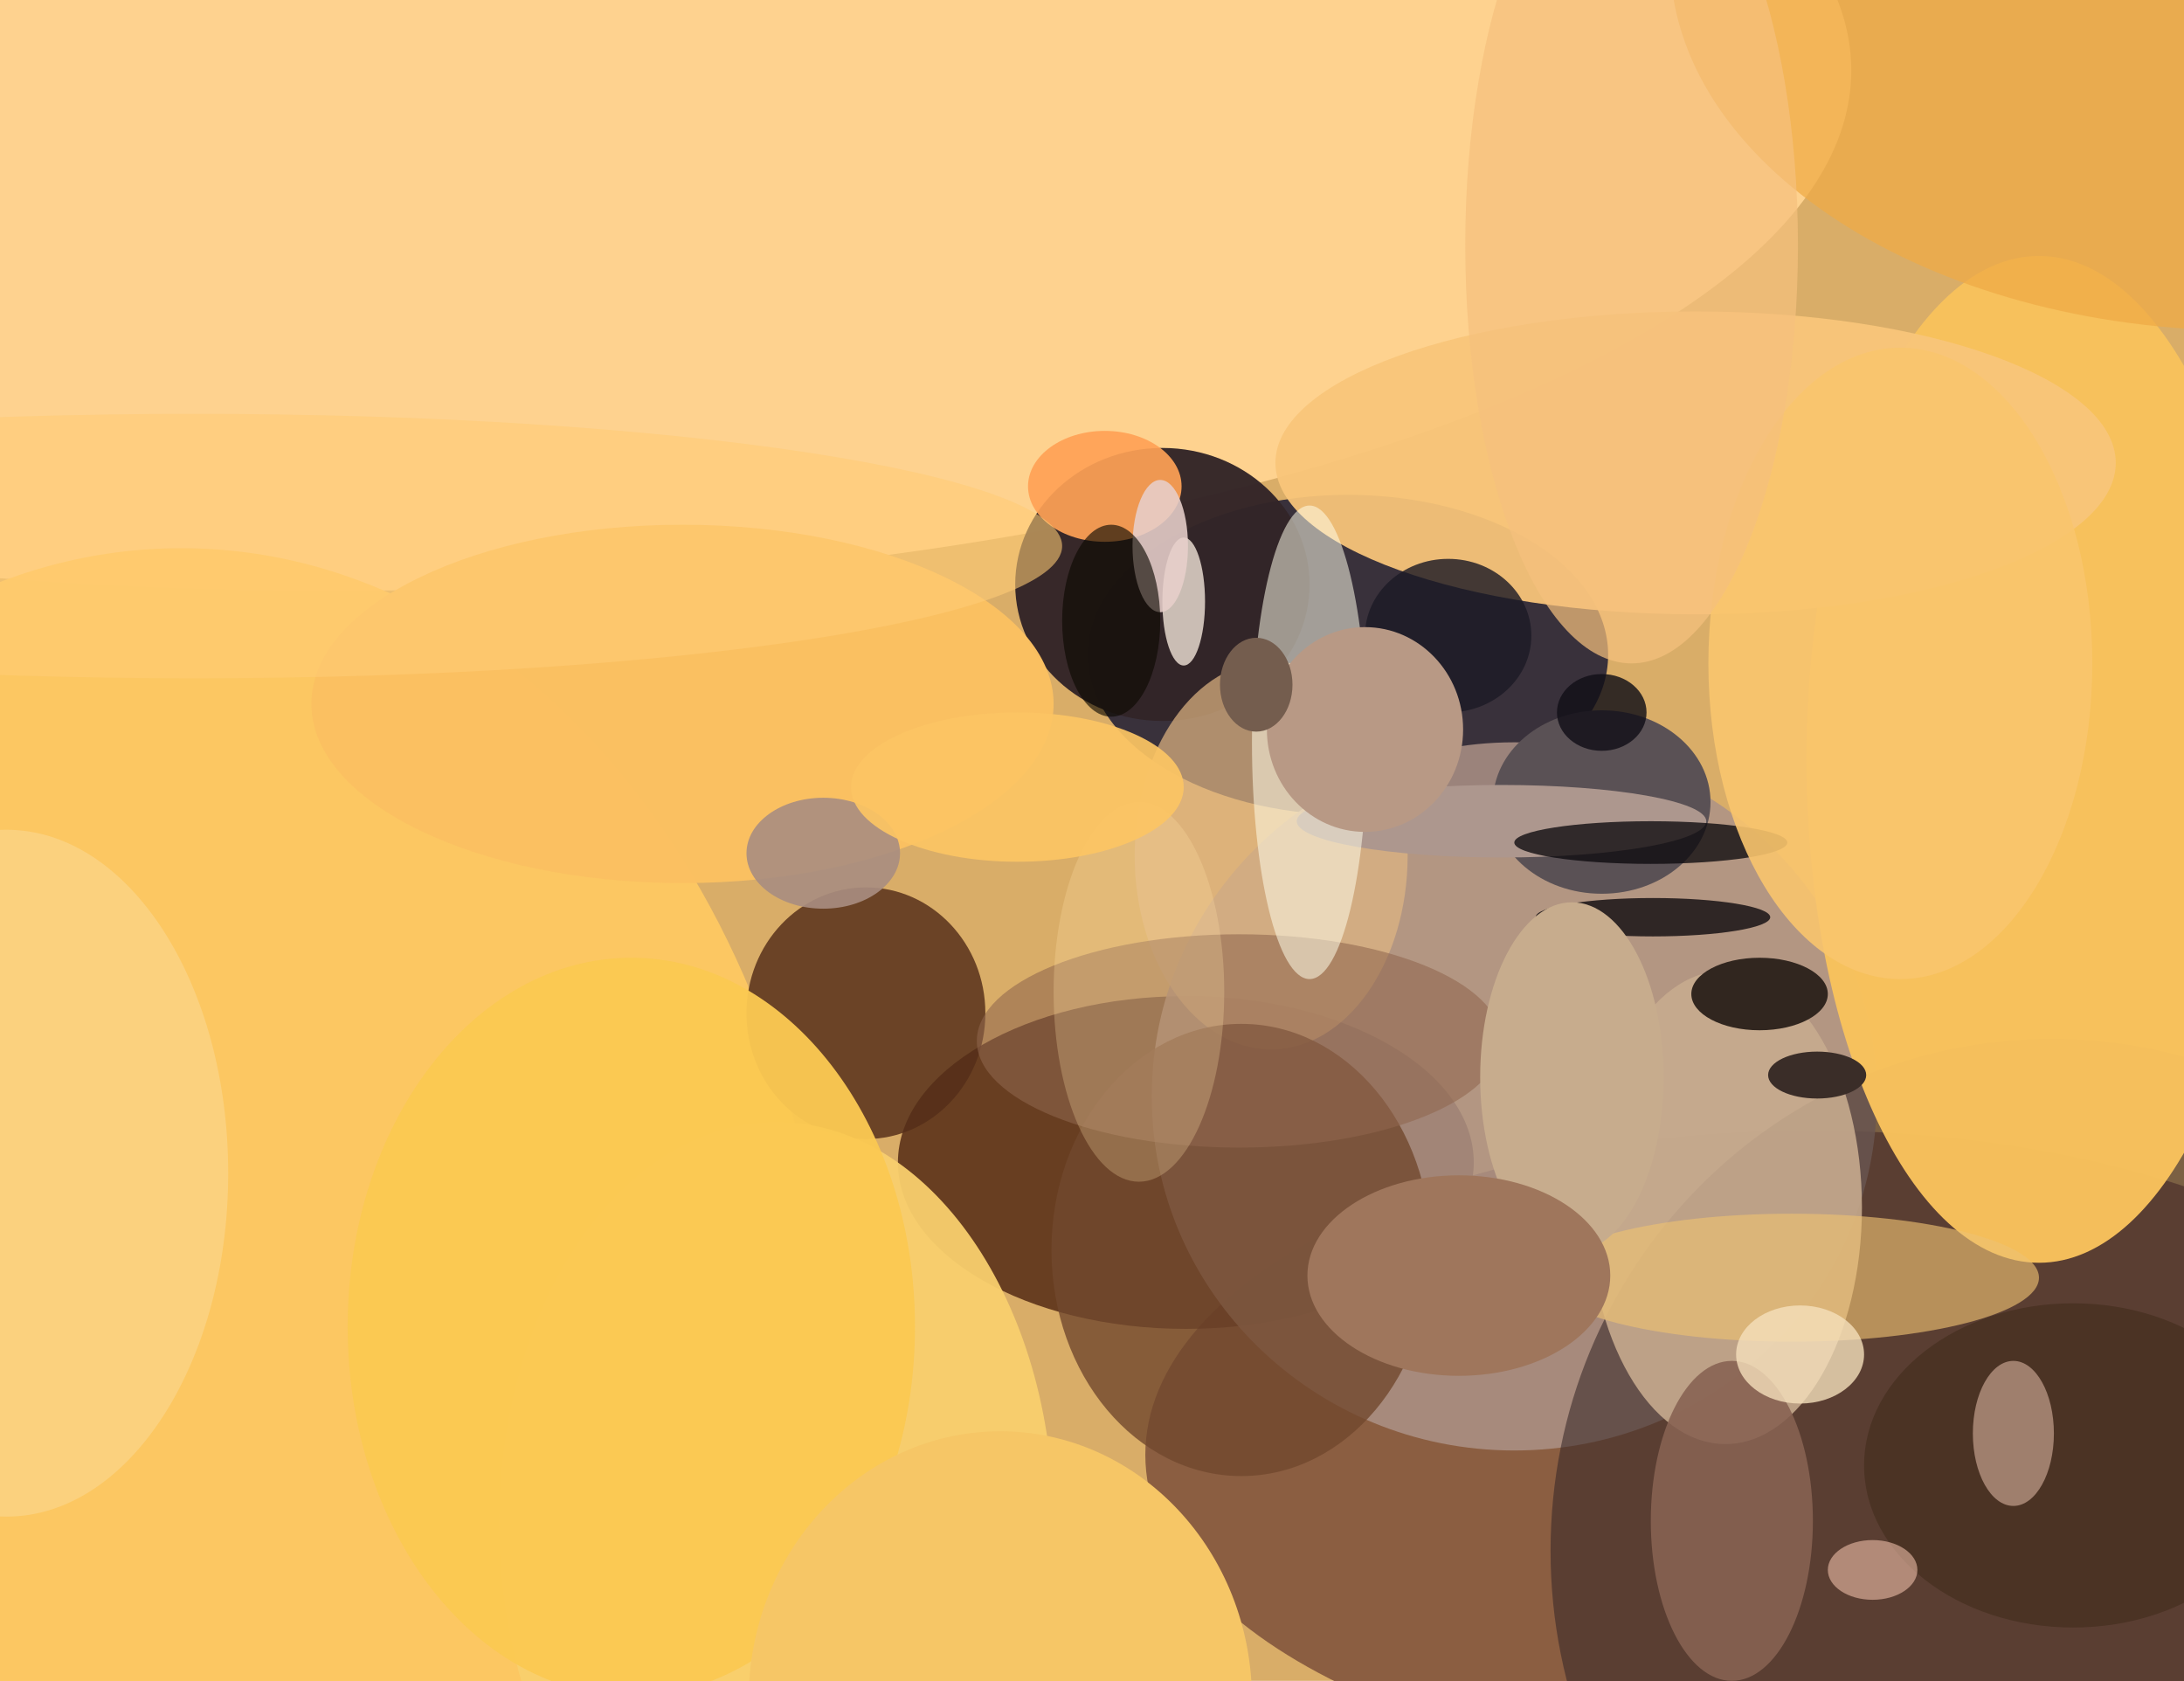
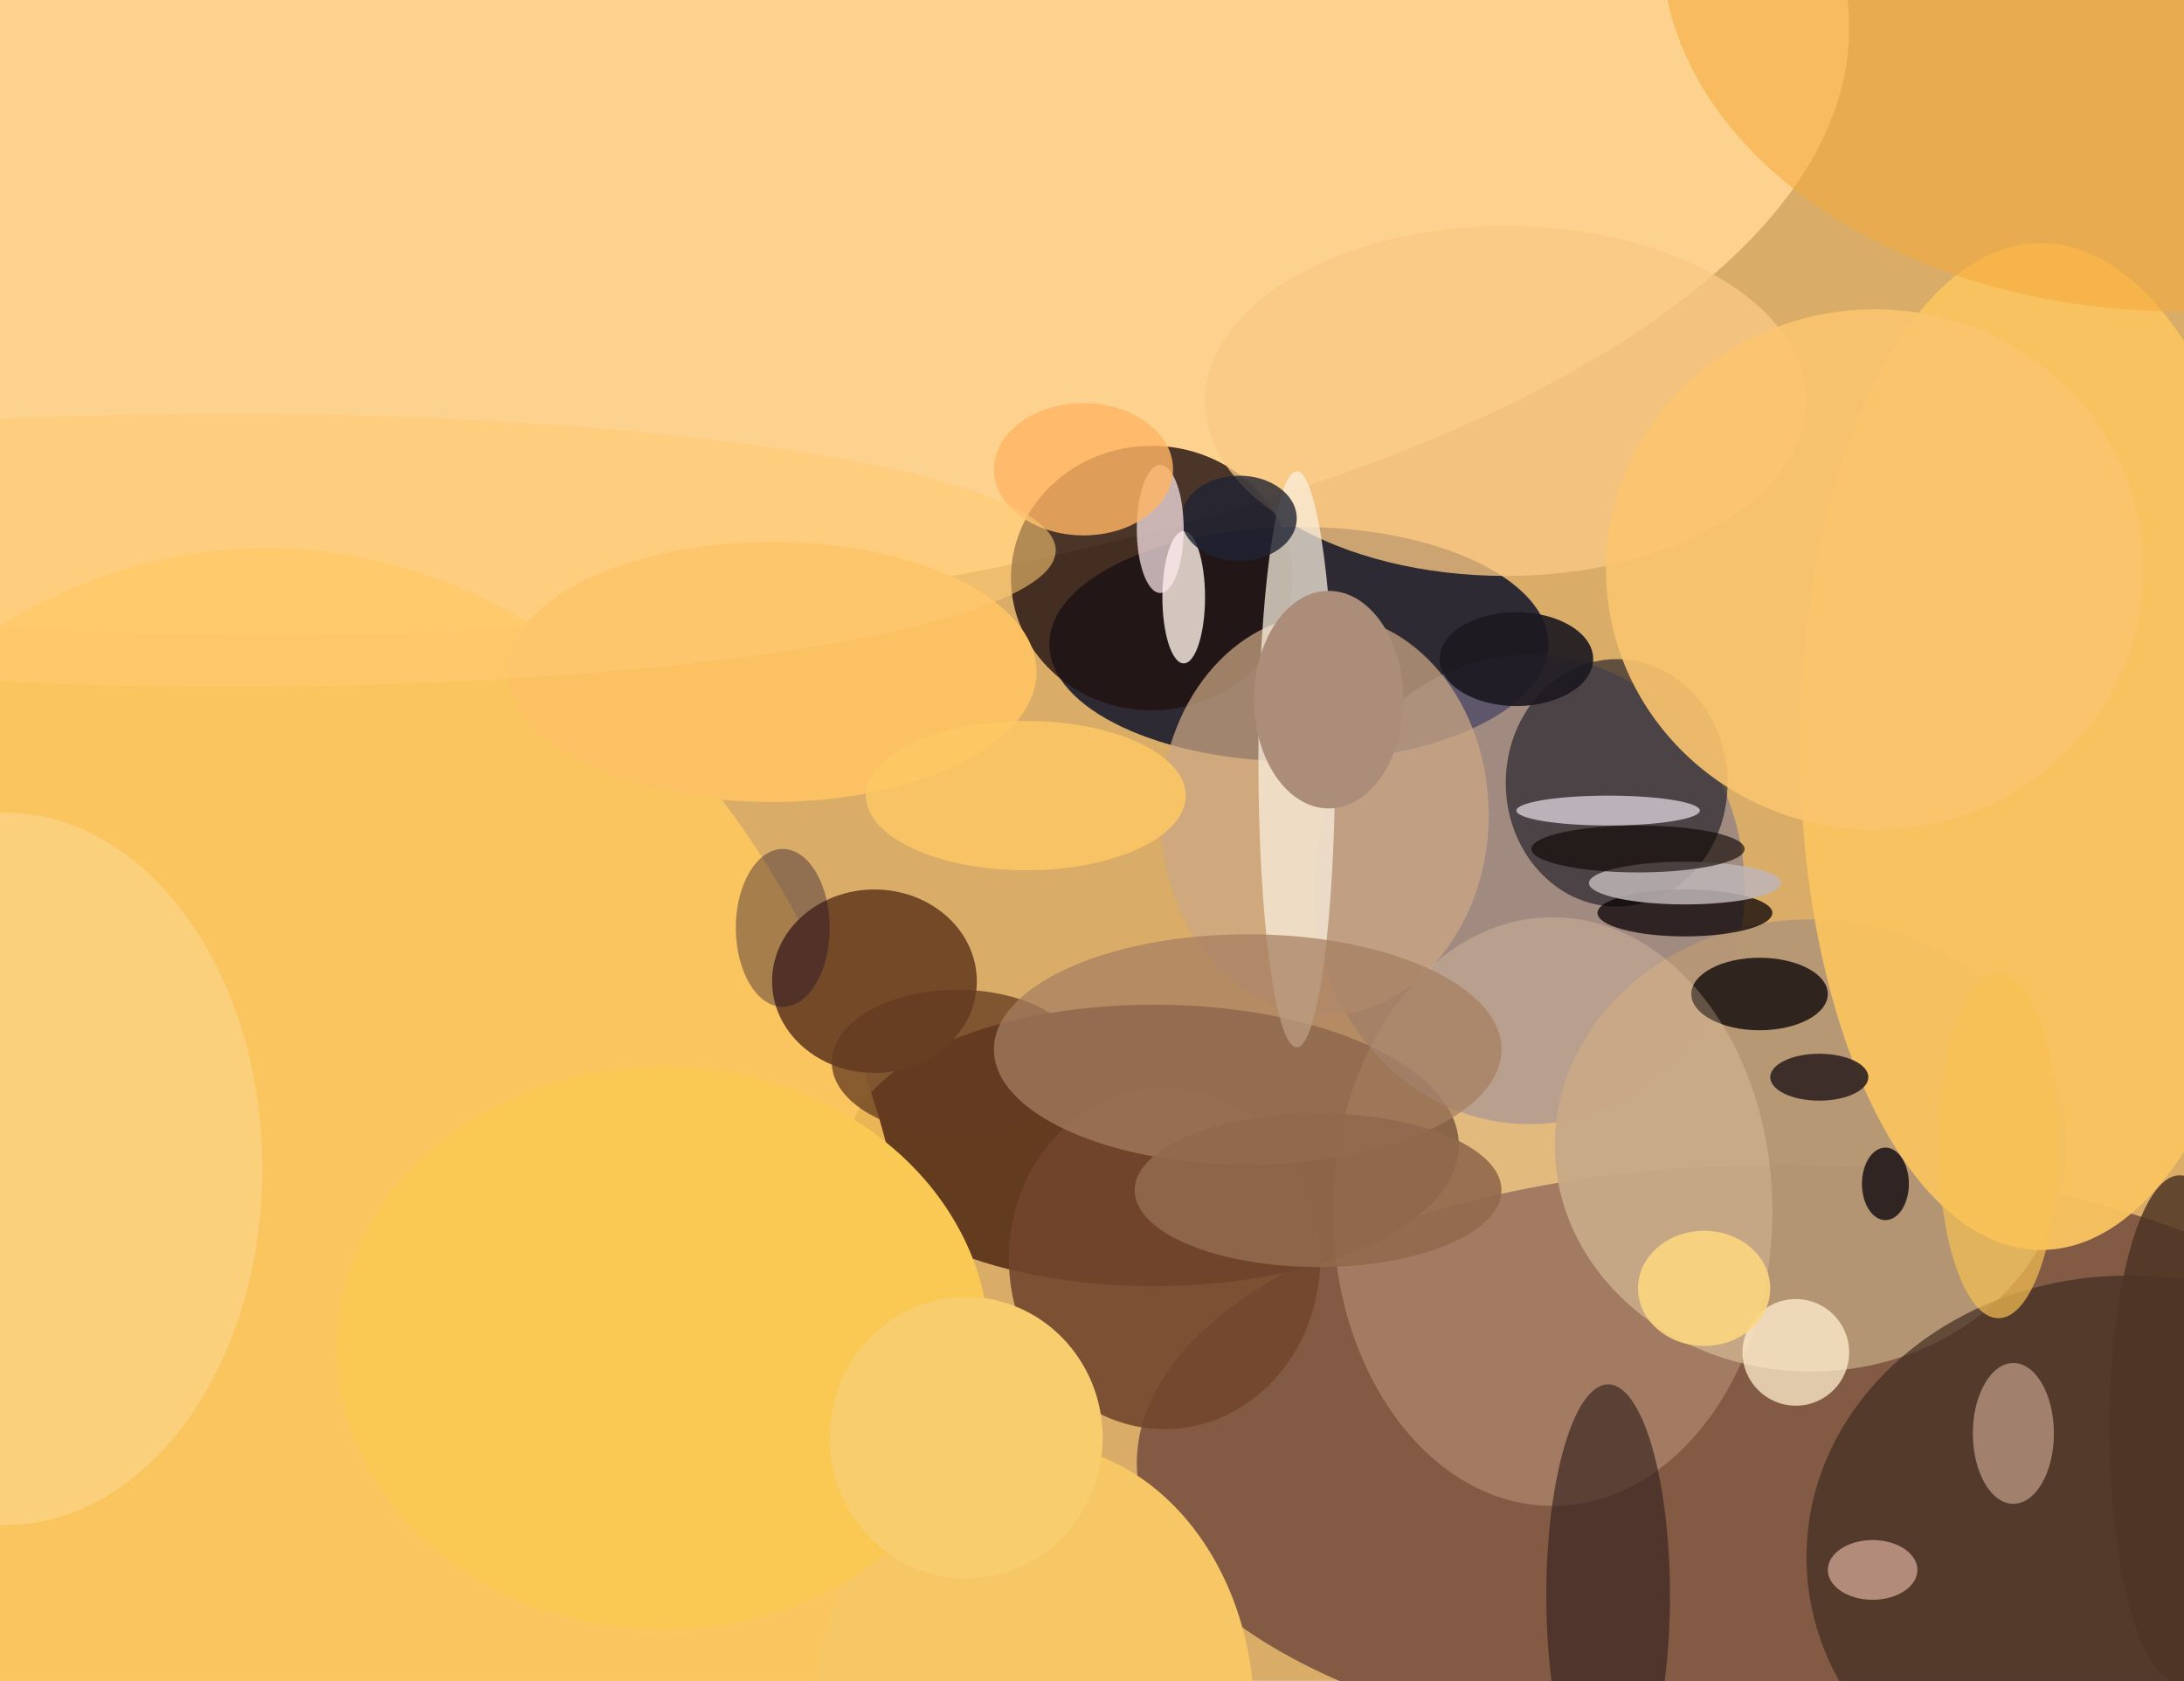
<svg xmlns="http://www.w3.org/2000/svg" width="1024" height="788" viewBox="0 0 256 197" stroke-linecap="round">
  <rect width="256" height="197" fill="#d9ad68" />
-   <ellipse cx="212.25" cy="170.5" rx="78" ry="38" fill="#85583f" fill-opacity="0.929" />
-   <ellipse cx="139" cy="136.25" rx="33.75" ry="19.5" fill="#3f1708" fill-opacity="0.733" />
-   <ellipse cx="158" cy="76.75" rx="30.5" ry="18.75" fill="#302b38" fill-opacity="0.945" />
-   <ellipse cx="39" cy="8.25" rx="178" ry="61" fill="#fed28f" />
-   <ellipse cx="177.5" cy="128.5" rx="42.5" ry="41.5" fill="#ac9387" fill-opacity="0.847" />
-   <ellipse cx="21.25" cy="164" rx="76" ry="99.75" fill="#fdc862" fill-opacity="0.949" />
-   <ellipse cx="101.5" cy="118.75" rx="14" ry="14.75" fill="#552e18" fill-opacity="0.831" />
-   <ellipse cx="240.5" cy="181.75" rx="58.75" ry="60" fill="#382929" fill-opacity="0.58" />
-   <ellipse cx="239" cy="89" rx="27.25" ry="59" fill="#f8c25d" fill-opacity="0.973" />
-   <ellipse cx="187.75" cy="94" rx="12.75" ry="10.75" fill="#5a5155" />
-   <ellipse cx="202.25" cy="141.5" rx="16" ry="27.75" fill="#c8ab8e" fill-opacity="0.886" />
-   <ellipse cx="136.25" cy="68.5" rx="17.25" ry="16" fill="#322528" fill-opacity="0.965" />
-   <ellipse cx="198.75" cy="54.25" rx="49.25" ry="17.75" fill="#f8c57a" fill-opacity="0.937" />
-   <ellipse cx="149" cy="100.25" rx="16" ry="22.75" fill="#dfb482" fill-opacity="0.71" />
-   <ellipse cx="91" cy="178.5" rx="32.5" ry="47" fill="#f8cf6d" fill-opacity="0.945" />
-   <ellipse cx="145.5" cy="146.5" rx="22.25" ry="26.5" fill="#71482e" fill-opacity="0.796" />
-   <ellipse cx="138.75" cy="70.5" rx="2.5" ry="7.5" fill="#cfc2b9" fill-opacity="0.969" />
-   <ellipse cx="206.25" cy="116.5" rx="8" ry="4.25" fill="#31261f" />
-   <ellipse cx="169.75" cy="74.5" rx="9.75" ry="9" fill="#1b1a25" fill-opacity="0.812" />
-   <ellipse cx="80" cy="82.5" rx="43.5" ry="21" fill="#fbc061" fill-opacity="0.984" />
-   <ellipse cx="210" cy="149.75" rx="29" ry="7.5" fill="#edc171" fill-opacity="0.627" />
-   <ellipse cx="263.25" cy="-5" rx="67.5" ry="43.75" fill="#efab46" fill-opacity="0.745" />
-   <ellipse cx="145.25" cy="122" rx="30.75" ry="12.5" fill="#8f654d" fill-opacity="0.573" />
-   <ellipse cx="0.75" cy="137.5" rx="26" ry="40.25" fill="#fbd17e" />
-   <ellipse cx="193.75" cy="107.5" rx="13.75" ry="2.25" fill="#2e2524" fill-opacity="0.988" />
-   <ellipse cx="74" cy="155.5" rx="33.25" ry="43.25" fill="#fac852" fill-opacity="0.957" />
-   <ellipse cx="184.25" cy="126.25" rx="10.75" ry="20.5" fill="#c7ac8d" />
-   <ellipse cx="129.5" cy="57" rx="9" ry="6.5" fill="#ffa256" fill-opacity="0.918" />
-   <ellipse cx="213" cy="126" rx="5.75" ry="2.75" fill="#3a2d28" />
-   <ellipse cx="176" cy="96.25" rx="24" ry="4.25" fill="#ad978e" />
-   <ellipse cx="193.5" cy="98.75" rx="16" ry="2.5" fill="#0b080c" fill-opacity="0.769" />
-   <ellipse cx="153.5" cy="87" rx="6.75" ry="27.75" fill="#fffde9" fill-opacity="0.533" />
-   <ellipse cx="117.25" cy="199.25" rx="29.5" ry="31.5" fill="#f6c666" />
-   <ellipse cx="236" cy="168" rx="4.75" ry="8.5" fill="#f4c9b8" />
-   <ellipse cx="222.75" cy="77.75" rx="22.5" ry="37" fill="#f9c56d" fill-opacity="0.898" />
-   <ellipse cx="203" cy="178.25" rx="9.5" ry="18.75" fill="#876252" fill-opacity="0.89" />
-   <ellipse cx="243" cy="171.75" rx="24.5" ry="19" fill="#3b2714" fill-opacity="0.455" />
-   <ellipse cx="160" cy="85.5" rx="11.5" ry="12" fill="#b89985" />
-   <ellipse cx="191.25" cy="28.75" rx="19.5" ry="49" fill="#f5c07d" fill-opacity="0.714" />
-   <ellipse cx="187.75" cy="83.5" rx="5.25" ry="4.5" fill="#120f18" fill-opacity="0.824" />
-   <ellipse cx="171" cy="149.5" rx="17.75" ry="11.75" fill="#9f765c" />
-   <ellipse cx="133.5" cy="116.25" rx="10" ry="22.25" fill="#ffe0a6" fill-opacity="0.259" />
-   <ellipse cx="219.5" cy="184" rx="5.25" ry="3.5" fill="#ffcdb7" fill-opacity="0.533" />
-   <ellipse cx="211" cy="158.75" rx="7.5" ry="5.75" fill="#f5dfbb" fill-opacity="0.796" />
-   <ellipse cx="136" cy="64" rx="3.25" ry="7.75" fill="#e7cfca" fill-opacity="0.878" />
-   <ellipse cx="96.5" cy="100" rx="9" ry="6.5" fill="#a98d80" fill-opacity="0.906" />
-   <ellipse cx="119.25" cy="92.25" rx="19.5" ry="8.75" fill="#fbc564" fill-opacity="0.925" />
-   <ellipse cx="147.25" cy="80.25" rx="4.25" ry="5.5" fill="#745d4e" />
-   <ellipse cx="130.25" cy="72.75" rx="5.75" ry="11.25" fill="#0c0801" fill-opacity="0.627" />
-   <ellipse cx="22.75" cy="64" rx="101.75" ry="15.5" fill="#ffcb75" fill-opacity="0.58" />
+   <ellipse cx="208.5" cy="171.5" rx="75.25" ry="35" fill="#785040" fill-opacity="0.89" />
+   <ellipse cx="135.25" cy="134.25" rx="35.75" ry="16.5" fill="#633c20" />
+   <ellipse cx="152.25" cy="75.5" rx="29.25" ry="13.75" fill="#292732" fill-opacity="0.969" />
+   <ellipse cx="31.5" cy="3.25" rx="185.25" ry="71.25" fill="#fdd28e" />
+   <ellipse cx="179.25" cy="104.25" rx="25.25" ry="27.5" fill="#7d748e" fill-opacity="0.608" />
+   <ellipse cx="212.25" cy="134.25" rx="30" ry="26.5" fill="#b59776" fill-opacity="0.953" />
+   <ellipse cx="31.25" cy="171.5" rx="77.5" ry="107.25" fill="#ffc85e" fill-opacity="0.867" />
+   <ellipse cx="102.5" cy="115" rx="12" ry="10.75" fill="#734928" />
+   <ellipse cx="239.25" cy="87.5" rx="28.25" ry="59" fill="#f8c35f" fill-opacity="0.949" />
+   <ellipse cx="249.5" cy="182.5" rx="37.75" ry="33" fill="#402d21" fill-opacity="0.702" />
+   <ellipse cx="135" cy="67.75" rx="16.5" ry="15.5" fill="#211212" fill-opacity="0.816" />
+   <ellipse cx="155.25" cy="95.5" rx="19.25" ry="23.5" fill="#cba785" fill-opacity="0.733" />
+   <ellipse cx="121.25" cy="201" rx="25.75" ry="31.75" fill="#f7c665" />
+   <ellipse cx="206.25" cy="116.5" rx="8" ry="4.25" fill="#2f241e" />
+   <ellipse cx="189.5" cy="91.75" rx="13" ry="14.5" fill="#1b1a27" fill-opacity="0.631" />
+   <ellipse cx="176.5" cy="47" rx="35.25" ry="20.5" fill="#f9c785" fill-opacity="0.776" />
+   <ellipse cx="138.75" cy="70" rx="2.5" ry="7.75" fill="#d7cac2" fill-opacity="0.973" />
+   <ellipse cx="182" cy="142" rx="25.75" ry="34.5" fill="#ffe0be" fill-opacity="0.251" />
+   <ellipse cx="136.5" cy="147.5" rx="18.25" ry="20" fill="#71462c" fill-opacity="0.894" />
+   <ellipse cx="90.5" cy="78.75" rx="31" ry="15.25" fill="#fbc162" />
+   <ellipse cx="234.25" cy="134.25" rx="7" ry="20.25" fill="#f8c153" fill-opacity="0.69" />
+   <ellipse cx="152" cy="89" rx="4.5" ry="33.75" fill="#faf0de" fill-opacity="0.733" />
+   <ellipse cx="188.5" cy="187" rx="7.25" ry="24.75" fill="#372320" fill-opacity="0.663" />
+   <ellipse cx="0.5" cy="137" rx="30.25" ry="41.75" fill="#fbd890" fill-opacity="0.588" />
+   <ellipse cx="255.5" cy="167.5" rx="8.25" ry="29.75" fill="#4d3524" fill-opacity="0.843" />
+   <ellipse cx="255.75" cy="-6.5" rx="61" ry="43" fill="#f4a93d" fill-opacity="0.569" />
+   <ellipse cx="236" cy="168" rx="4.75" ry="8.25" fill="#a1806e" />
+   <ellipse cx="213.25" cy="126.25" rx="5.75" ry="2.75" fill="#362925" fill-opacity="0.945" />
+   <ellipse cx="188.5" cy="95" rx="10.75" ry="1.75" fill="#e1d9e1" fill-opacity="0.741" />
+   <ellipse cx="77.75" cy="158" rx="38.25" ry="33" fill="#fac953" />
+   <ellipse cx="91.75" cy="108.75" rx="5.5" ry="9.25" fill="#1d082b" fill-opacity="0.376" />
+   <ellipse cx="112.25" cy="124.5" rx="14.75" ry="8.5" fill="#643b20" fill-opacity="0.761" />
+   <ellipse cx="146.25" cy="123" rx="29.75" ry="13.5" fill="#a67e61" fill-opacity="0.729" />
+   <ellipse cx="145.25" cy="60.75" rx="6.75" ry="5" fill="#202333" fill-opacity="0.804" />
+   <ellipse cx="136" cy="62" rx="2.75" ry="7.5" fill="#ffeaec" fill-opacity="0.71" />
+   <ellipse cx="197.5" cy="107" rx="10.25" ry="2.75" fill="#070104" fill-opacity="0.737" />
+   <ellipse cx="221" cy="138.75" rx="2.75" ry="4.25" fill="#302423" fill-opacity="0.988" />
+   <ellipse cx="177.75" cy="77.25" rx="9" ry="5.5" fill="#1c1920" fill-opacity="0.914" />
+   <circle cx="210.5" cy="158.5" r="6.25" fill="#ffeecc" fill-opacity="0.757" />
+   <ellipse cx="219.75" cy="66.75" rx="31.5" ry="30.5" fill="#fac46f" fill-opacity="0.902" />
+   <ellipse cx="155.75" cy="82" rx="8.75" ry="12.75" fill="#ac8d79" />
+   <ellipse cx="219.5" cy="184" rx="5.25" ry="3.5" fill="#b38b7a" />
+   <ellipse cx="127" cy="55" rx="10.5" ry="7.75" fill="#ffb464" fill-opacity="0.82" />
+   <ellipse cx="199.75" cy="151" rx="7.75" ry="6.75" fill="#fbd57f" fill-opacity="0.898" />
+   <ellipse cx="113.25" cy="168.5" rx="16" ry="16.5" fill="#f7cd6e" />
+   <ellipse cx="154.5" cy="139.5" rx="21.5" ry="9" fill="#91694c" fill-opacity="0.898" />
+   <ellipse cx="26.75" cy="64.5" rx="97" ry="16" fill="#ffca73" fill-opacity="0.576" />
+   <ellipse cx="197.5" cy="103.5" rx="11.25" ry="2.5" fill="#bfb5b8" fill-opacity="0.855" />
+   <ellipse cx="192" cy="99.5" rx="12.5" ry="2.75" fill="#0e0603" fill-opacity="0.627" />
+   <ellipse cx="120.25" cy="93.25" rx="18.75" ry="8.75" fill="#fec763" fill-opacity="0.847" />
</svg>
